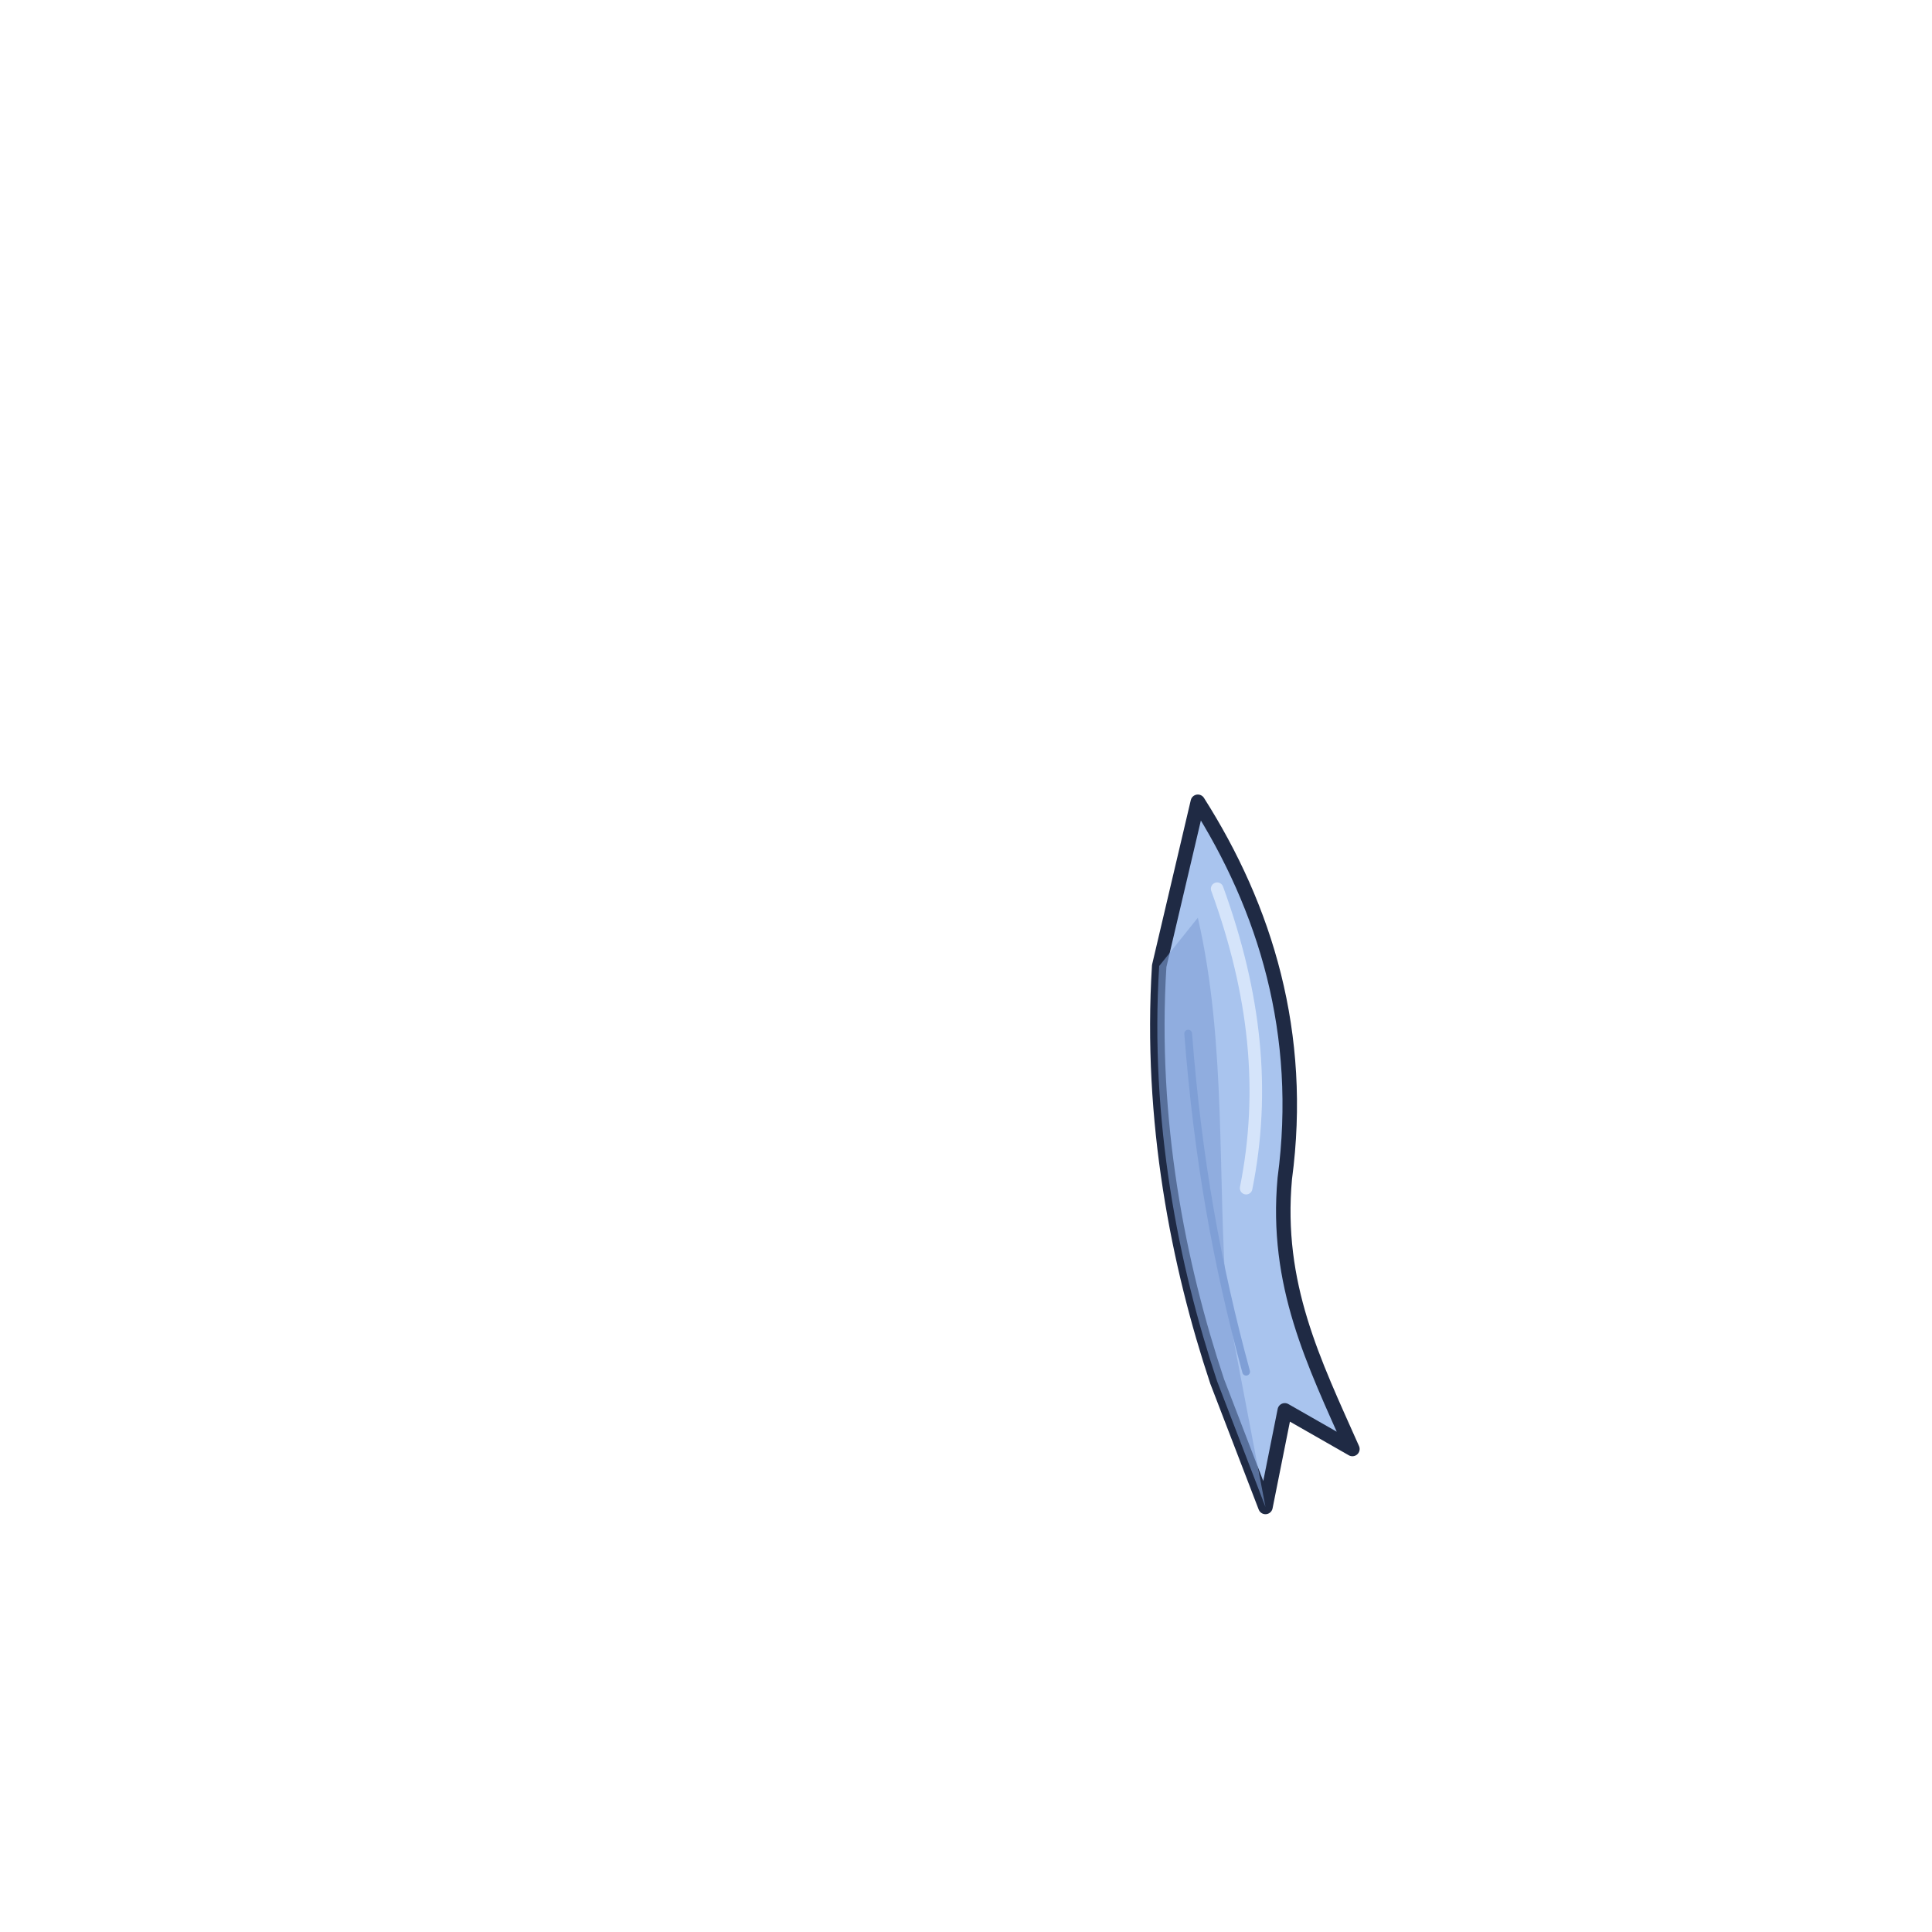
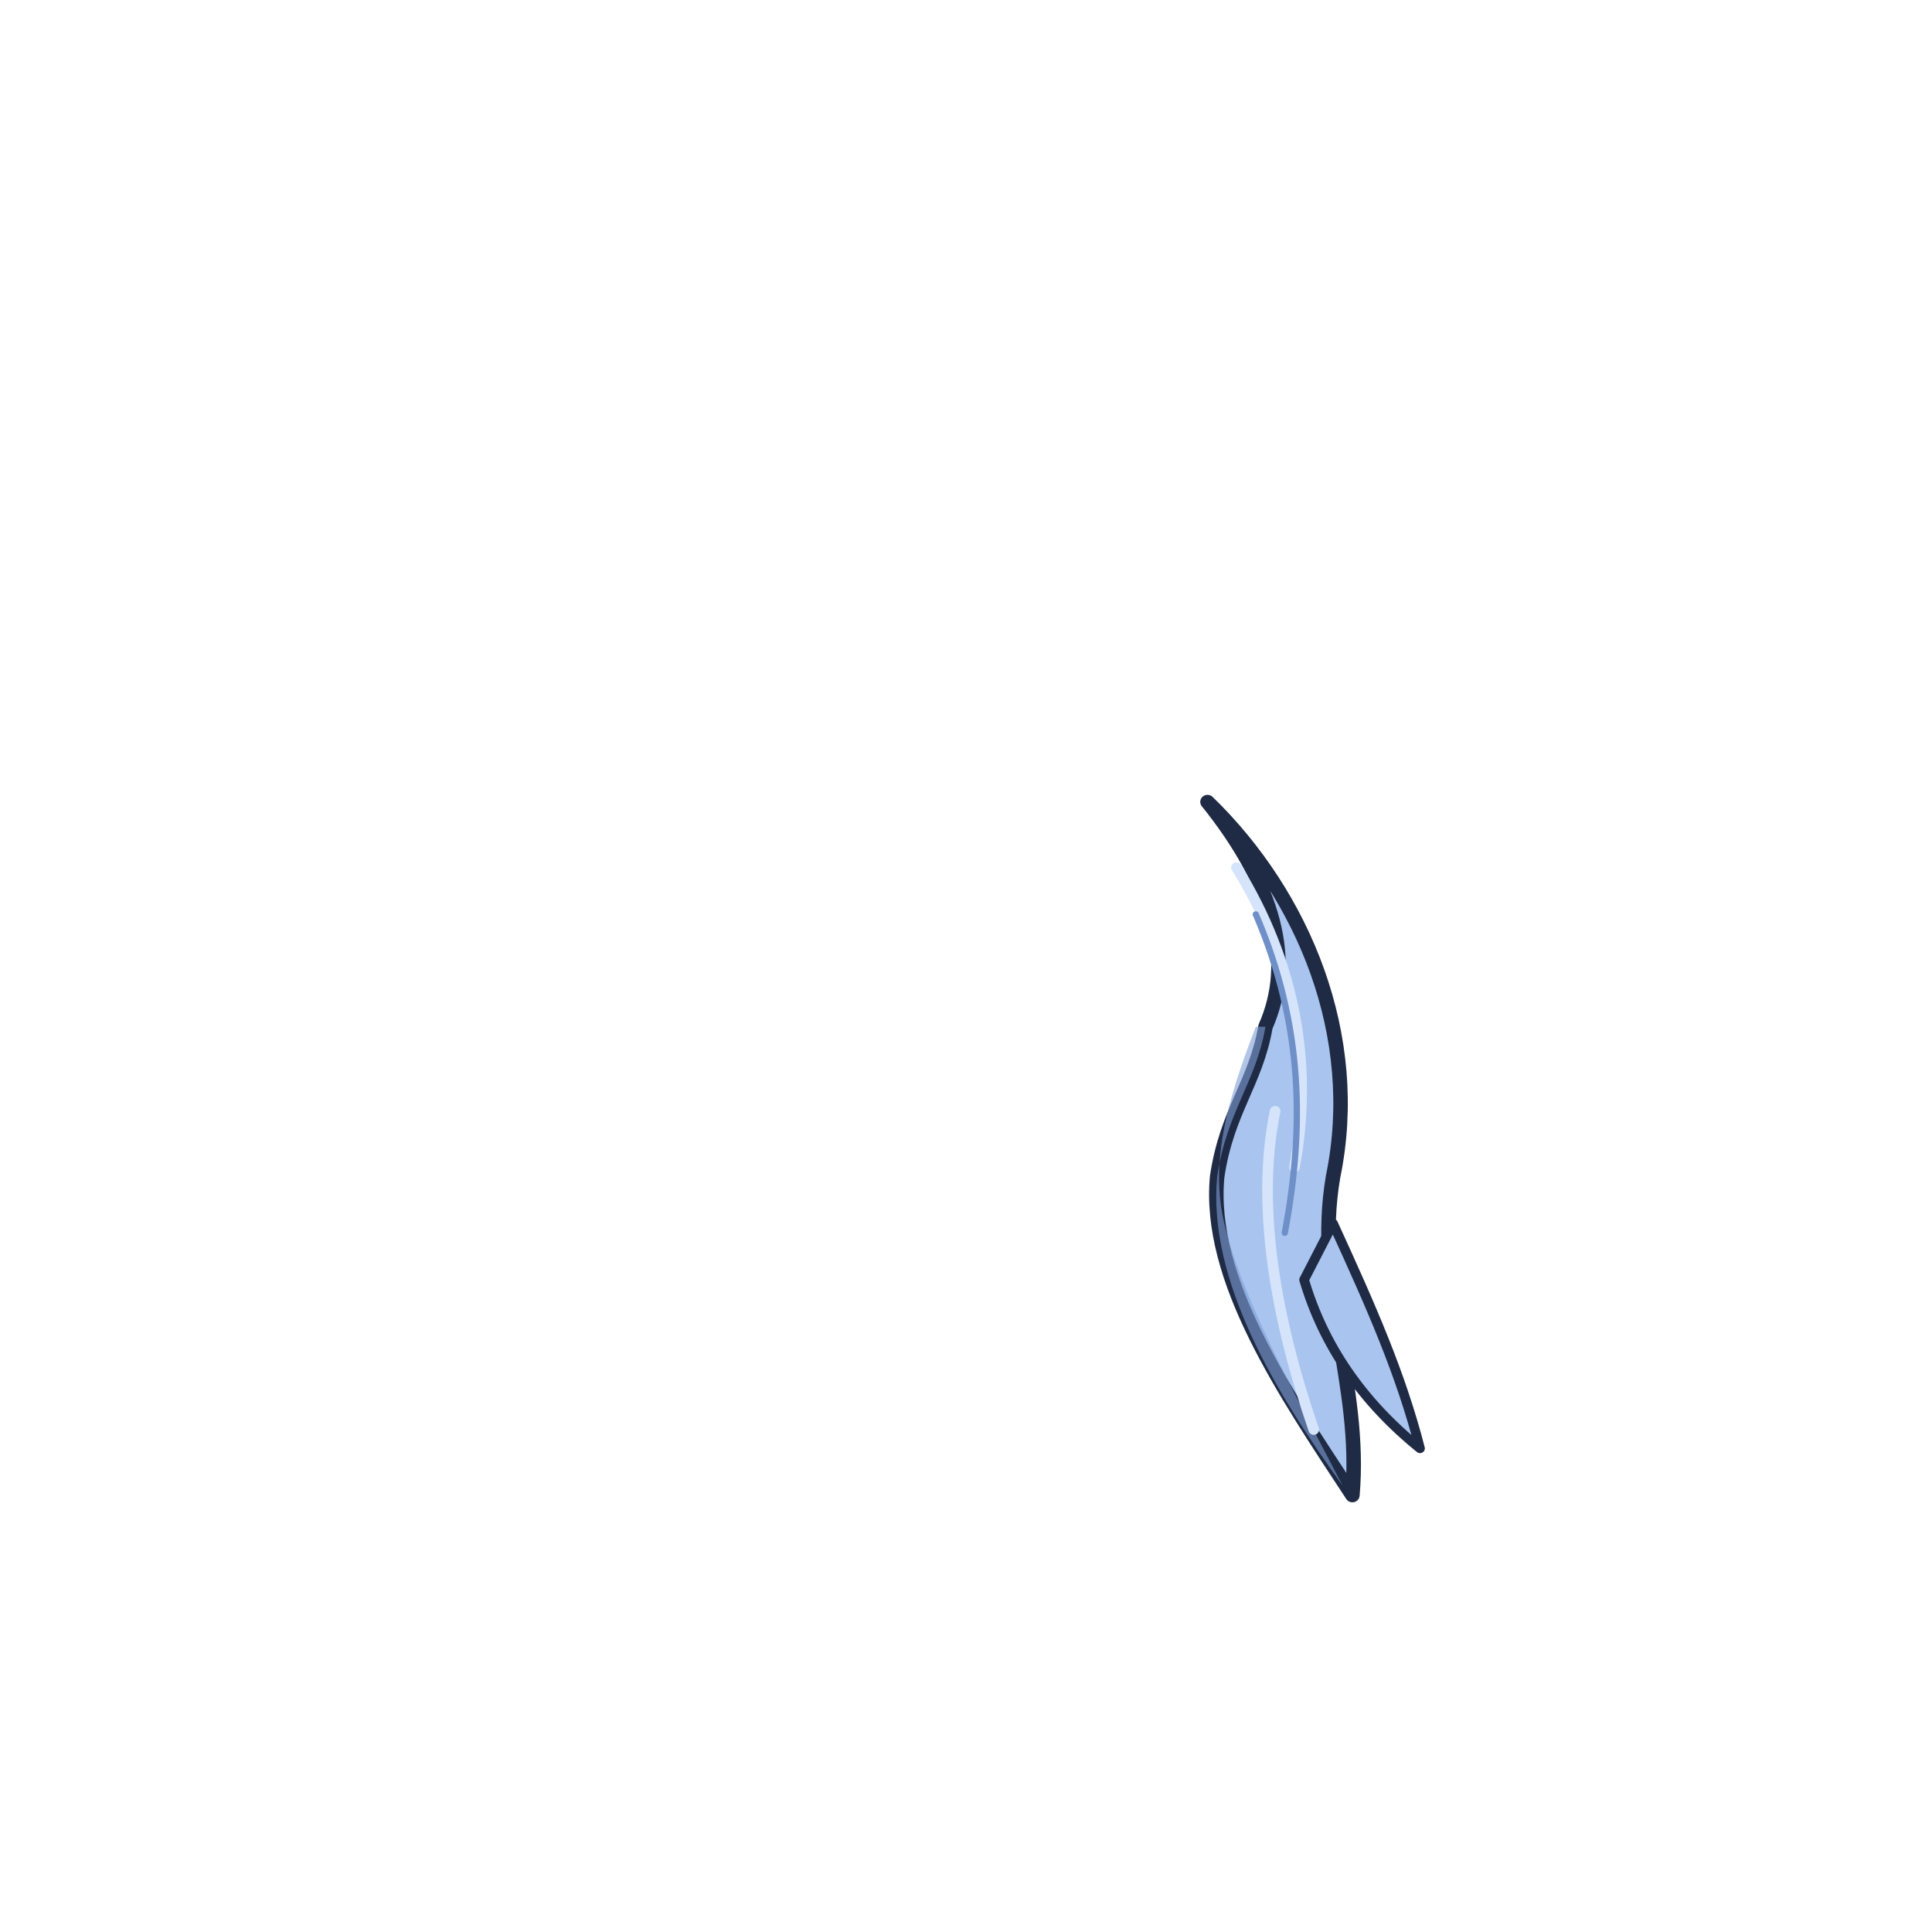
<svg xmlns="http://www.w3.org/2000/svg" viewBox="0 0 400 400">
-   <path id="sidelock_r-mass" d="M248 166C262 188 270 214 266 244C264 266 272 282 280 300L266 292L262 312L252 286C244 262 238 232 240 200Z" fill="#A9C4EE" stroke="#1F2A44" stroke-width="3" stroke-linejoin="round" stroke-linecap="round" />
-   <path d="M248 190C254 216 252 244 254 270L262 312L252 286C244 262 238 232 240 200Z" fill="#7F9FD6" opacity=".6" />
-   <path d="M252 184C260 206 262 226 258 246" fill="none" stroke="#D5E4FA" stroke-width="2.6" stroke-linecap="round" />
-   <path d="M246 214C248 240 252 262 258 284" fill="none" stroke="#7F9FD6" stroke-width="1.6" stroke-linecap="round" />
+   <g transform="matrix(-1 0 0 .97 400 5)">
+     <path id="sidelock_r-mass" d="M150 166C130 186 118 216 124 246C128 270 118 290 120 314C134 292 150 268 148 246C146 232 140 226 138 214C132 200 136 184 150 166Z" fill="#A9C4EE" stroke="#1F2A44" stroke-width="3" stroke-linejoin="round" stroke-linecap="round" />
+     <path d="M124 256C116 274 110 288 106 304C118 294 126 282 130 268Z" fill="#A9C4EE" stroke="#1F2A44" stroke-width="2" stroke-linejoin="round" stroke-linecap="round" />
+     <path d="M140 214C146 230 150 244 146 258C142 274 130 296 122 312C136 292 150 268 148 246C146 232 140 226 138 214Z" fill="#7F9FD6" opacity=".6" />
+     <path d="M144 180C132 200 128 222 132 244 M136 232C140 252 136 276 128 300" fill="none" stroke="#D5E4FA" stroke-width="2.2" stroke-linecap="round" />
+     <path d="M140 190C130 214 130 236 134 258" fill="none" stroke="#6F8FC8" stroke-width="1.3" stroke-linecap="round" />
+   </g>
</svg>
